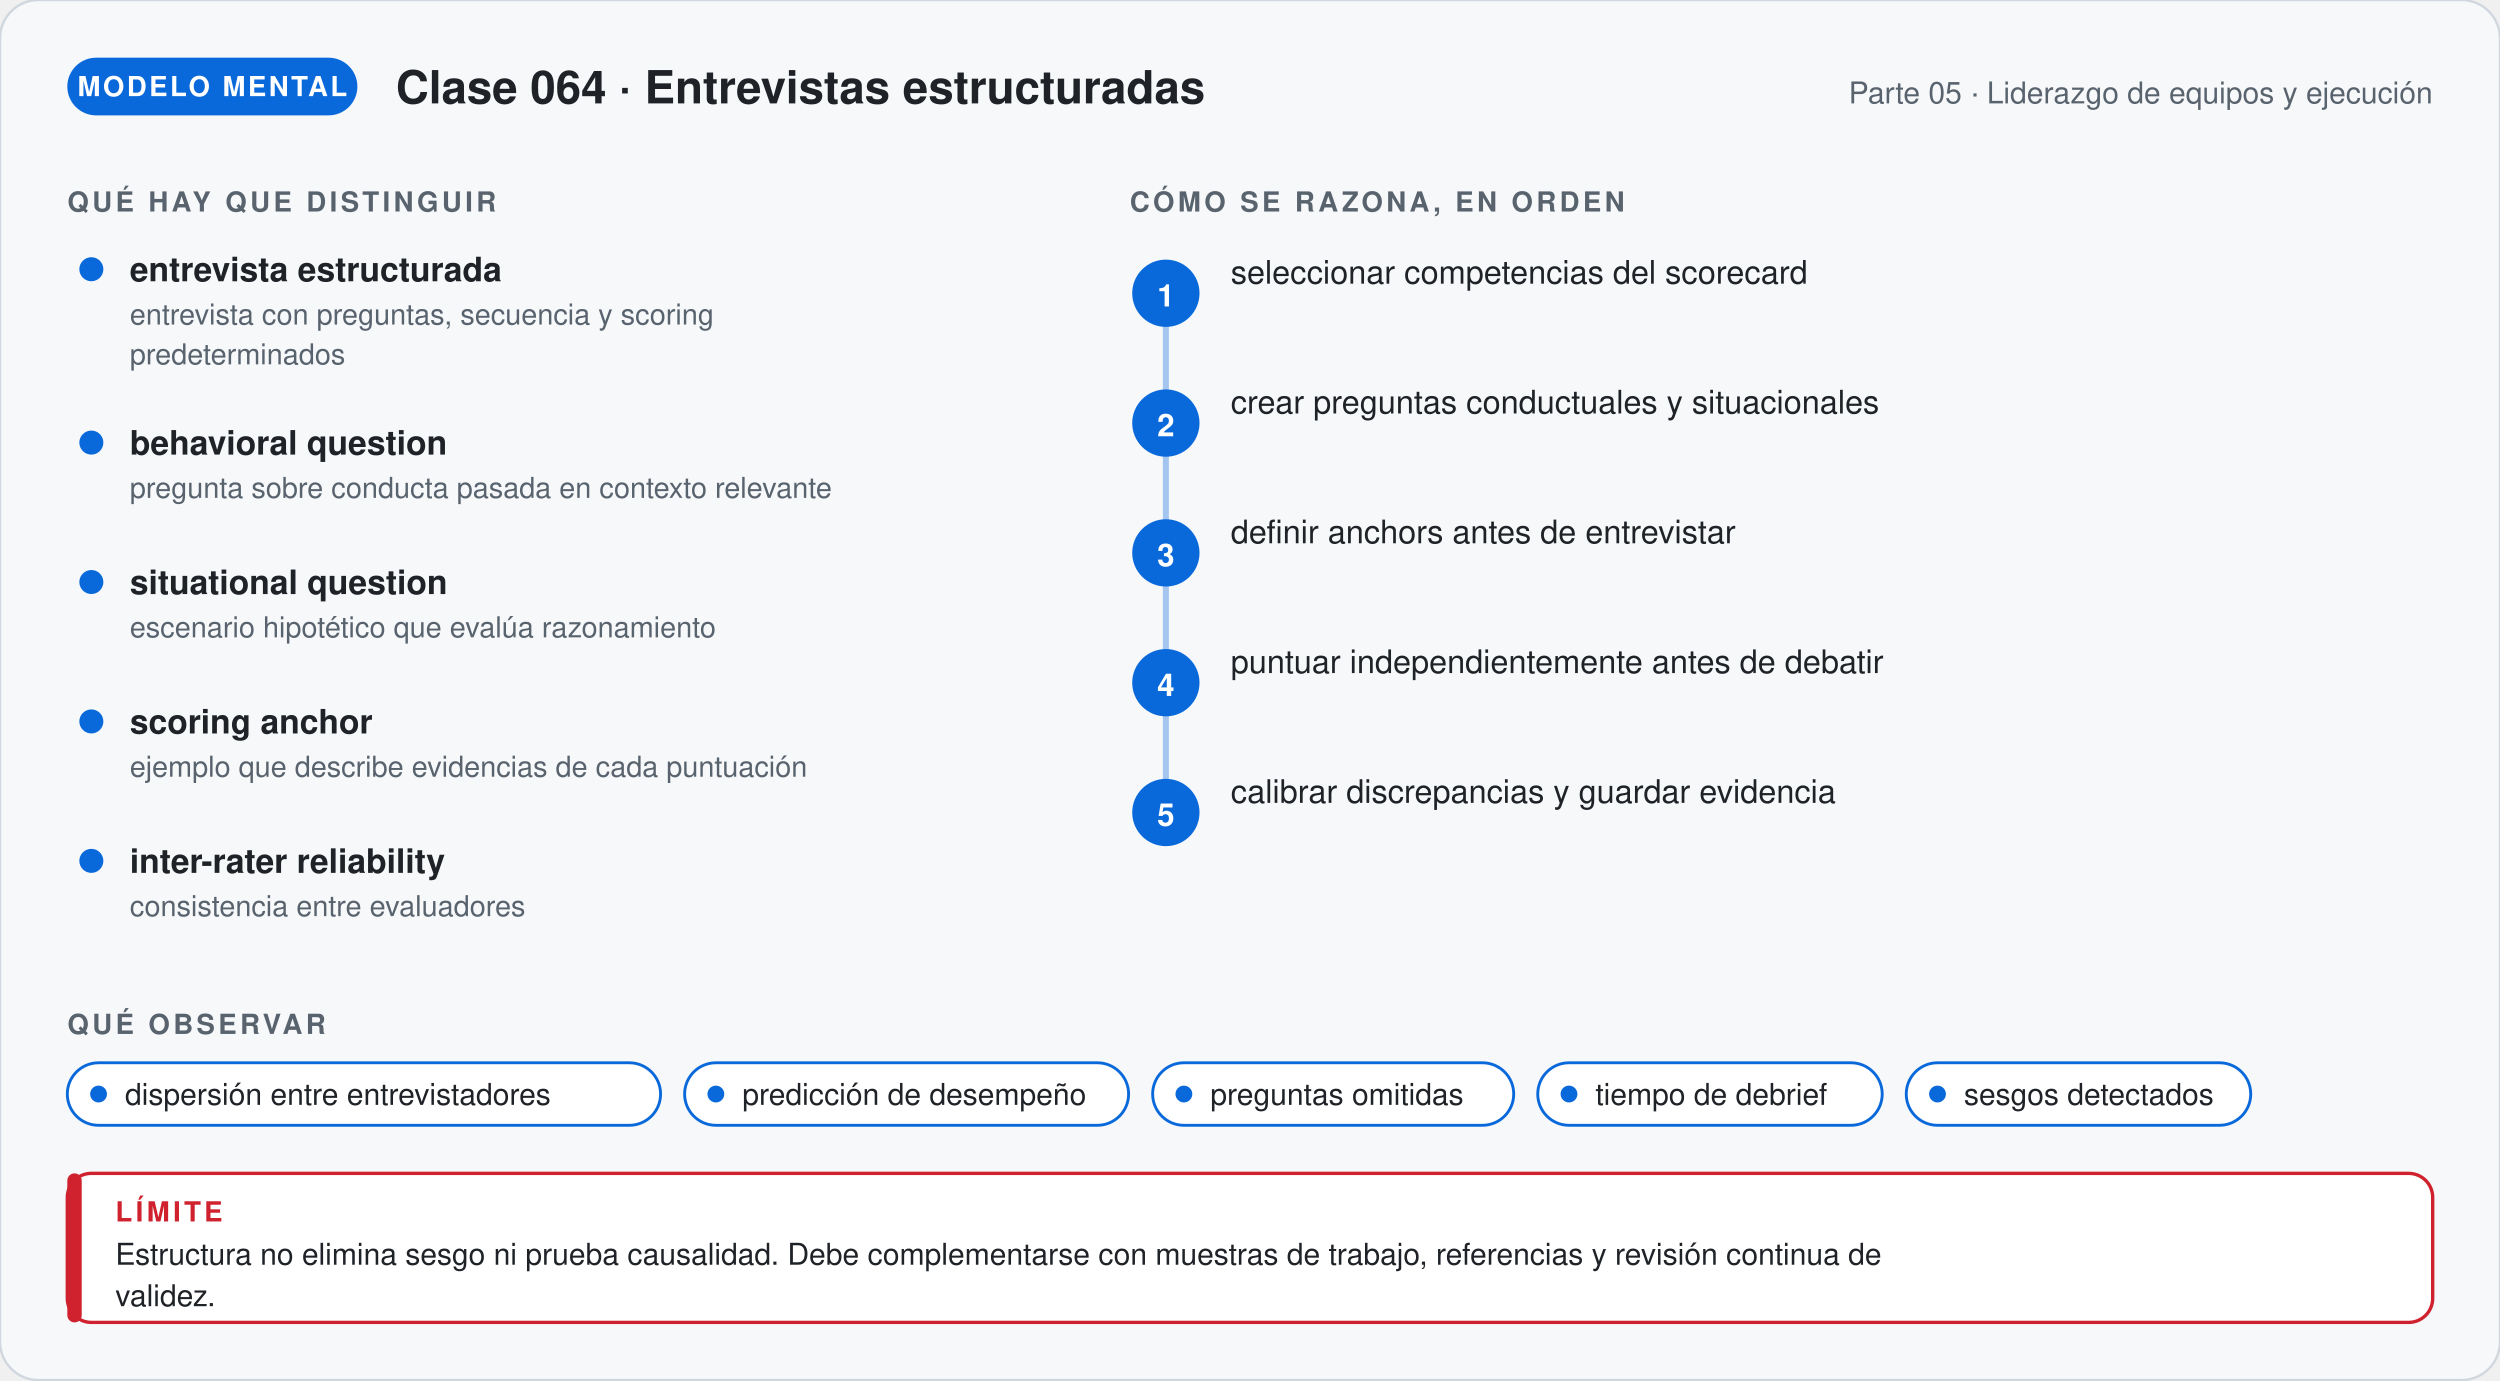
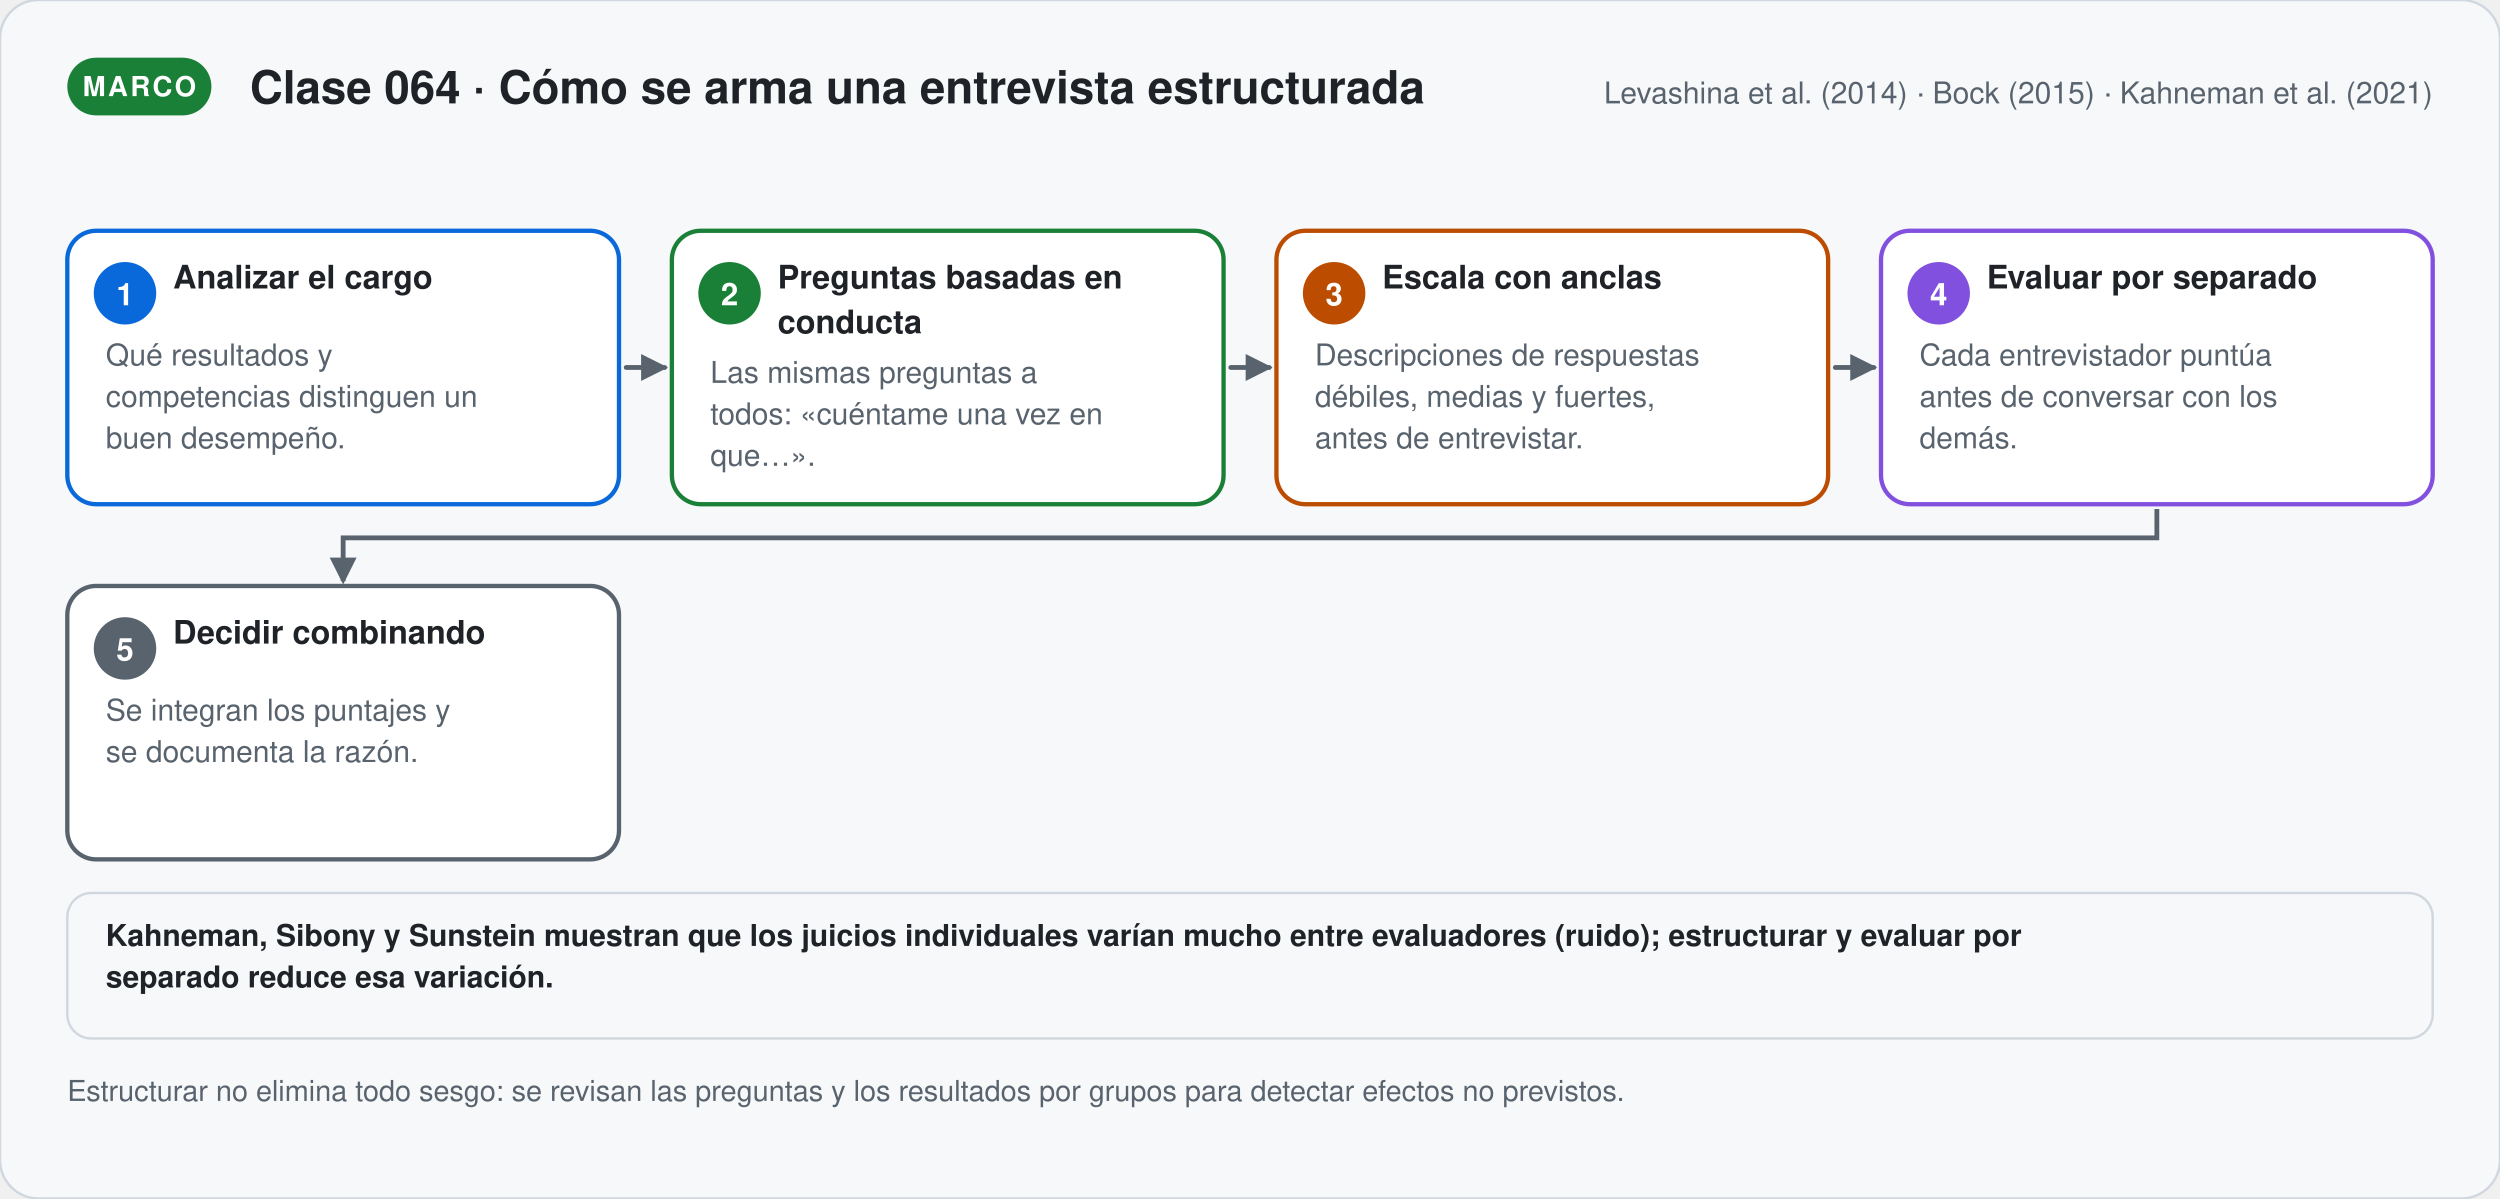
- <svg xmlns="http://www.w3.org/2000/svg" viewBox="0 0 1040 574.12" width="1040" role="img" aria-labelledby="t-g64 d-g64" font-family="'Segoe UI', 'Helvetica Neue', Helvetica, Arial, sans-serif">
+ <svg xmlns="http://www.w3.org/2000/svg" viewBox="0 0 1040 498.56" width="1040" role="img" aria-labelledby="t-s64 d-s64" font-family="'Segoe UI', 'Helvetica Neue', Helvetica, Arial, sans-serif">
  <defs>
-     <marker id="p-g64" viewBox="0 0 10 10" refX="8" refY="5" markerWidth="7" markerHeight="7" orient="auto">
+     <marker id="p-s64" viewBox="0 0 10 10" refX="8" refY="5" markerWidth="7" markerHeight="7" orient="auto">
      <path d="M1,1 L9,5 L1,9 Z" fill="#59636e" />
    </marker>
  </defs>
-   <rect width="1040" height="574.12" rx="16" fill="#f6f8fa" stroke="#d0d7de" />
-   <rect x="28" y="24" width="120.67" height="24" rx="12" fill="#0969da" />
-   <text x="88.335" y="40" font-size="11.5" font-weight="700" fill="#ffffff" text-anchor="middle" letter-spacing="1">MODELO MENTAL</text>
-   <text x="164.67" y="43" font-size="19" font-weight="700" fill="#1f2328" text-anchor="start">Clase 064 · Entrevistas estructuradas</text>
-   <text x="1012" y="43" font-size="12.5" font-weight="400" fill="#59636e" text-anchor="end">Parte 05 · Liderazgo de equipos y ejecución</text>
-   <text x="28" y="88" font-size="11.5" font-weight="700" fill="#59636e" text-anchor="start" letter-spacing="1.4">QUÉ HAY QUE DISTINGUIR</text>
-   <circle cx="38" cy="112" r="5" fill="#0969da" />
-   <text x="54" y="117" font-size="14" font-weight="700" fill="#1f2328" text-anchor="start">entrevista estructurada</text>
-   <text x="54" y="135" font-size="12" font-weight="400" fill="#59636e" text-anchor="start">entrevista con preguntas, secuencia y scoring</text>
-   <text x="54" y="151.56" font-size="12" font-weight="400" fill="#59636e" text-anchor="start">predeterminados</text>
-   <circle cx="38" cy="184.12" r="5" fill="#0969da" />
-   <text x="54" y="189.12" font-size="14" font-weight="700" fill="#1f2328" text-anchor="start">behavioral question</text>
-   <text x="54" y="207.12" font-size="12" font-weight="400" fill="#59636e" text-anchor="start">pregunta sobre conducta pasada en contexto relevante</text>
-   <circle cx="38" cy="242.12" r="5" fill="#0969da" />
-   <text x="54" y="247.12" font-size="14" font-weight="700" fill="#1f2328" text-anchor="start">situational question</text>
-   <text x="54" y="265.12" font-size="12" font-weight="400" fill="#59636e" text-anchor="start">escenario hipotético que evalúa razonamiento</text>
-   <circle cx="38" cy="300.12" r="5" fill="#0969da" />
-   <text x="54" y="305.12" font-size="14" font-weight="700" fill="#1f2328" text-anchor="start">scoring anchor</text>
-   <text x="54" y="323.12" font-size="12" font-weight="400" fill="#59636e" text-anchor="start">ejemplo que describe evidencias de cada puntuación</text>
-   <circle cx="38" cy="358.12" r="5" fill="#0969da" />
-   <text x="54" y="363.12" font-size="14" font-weight="700" fill="#1f2328" text-anchor="start">inter-rater reliability</text>
-   <text x="54" y="381.12" font-size="12" font-weight="400" fill="#59636e" text-anchor="start">consistencia entre evaluadores</text>
-   <text x="470" y="88" font-size="11.5" font-weight="700" fill="#59636e" text-anchor="start" letter-spacing="1.4">CÓMO SE RAZONA, EN ORDEN</text>
-   <path d="M485,122 V338" stroke="#0969da" stroke-width="2.5" stroke-opacity="0.35" />
-   <circle cx="485" cy="122" r="14" fill="#0969da" />
-   <text x="485" y="127.5" font-size="13" font-weight="700" fill="#ffffff" text-anchor="middle">1</text>
-   <text x="512" y="118" font-size="13.5" font-weight="500" fill="#1f2328" text-anchor="start">seleccionar competencias del scorecard</text>
-   <circle cx="485" cy="176" r="14" fill="#0969da" />
-   <text x="485" y="181.5" font-size="13" font-weight="700" fill="#ffffff" text-anchor="middle">2</text>
-   <text x="512" y="172" font-size="13.5" font-weight="500" fill="#1f2328" text-anchor="start">crear preguntas conductuales y situacionales</text>
-   <circle cx="485" cy="230" r="14" fill="#0969da" />
-   <text x="485" y="235.5" font-size="13" font-weight="700" fill="#ffffff" text-anchor="middle">3</text>
-   <text x="512" y="226" font-size="13.5" font-weight="500" fill="#1f2328" text-anchor="start">definir anchors antes de entrevistar</text>
-   <circle cx="485" cy="284" r="14" fill="#0969da" />
-   <text x="485" y="289.5" font-size="13" font-weight="700" fill="#ffffff" text-anchor="middle">4</text>
-   <text x="512" y="280" font-size="13.5" font-weight="500" fill="#1f2328" text-anchor="start">puntuar independientemente antes de debatir</text>
-   <circle cx="485" cy="338" r="14" fill="#0969da" />
-   <text x="485" y="343.5" font-size="13" font-weight="700" fill="#ffffff" text-anchor="middle">5</text>
-   <text x="512" y="334" font-size="13.5" font-weight="500" fill="#1f2328" text-anchor="start">calibrar discrepancias y guardar evidencia</text>
-   <text x="28" y="430.12" font-size="11.5" font-weight="700" fill="#59636e" text-anchor="start" letter-spacing="1.4">QUÉ OBSERVAR</text>
-   <rect x="28" y="442.12" width="246.8" height="26" rx="13" fill="#ffffff" stroke="#0969da" stroke-width="1.2" />
-   <circle cx="41" cy="455.12" r="3.5" fill="#0969da" />
-   <text x="52" y="459.62" font-size="12.5" font-weight="400" fill="#1f2328" text-anchor="start">dispersión entre entrevistadores</text>
-   <rect x="284.8" y="442.12" width="184.7" height="26" rx="13" fill="#ffffff" stroke="#0969da" stroke-width="1.2" />
-   <circle cx="297.8" cy="455.12" r="3.5" fill="#0969da" />
-   <text x="308.8" y="459.62" font-size="12.5" font-weight="400" fill="#1f2328" text-anchor="start">predicción de desempeño</text>
-   <rect x="479.5" y="442.12" width="150.2" height="26" rx="13" fill="#ffffff" stroke="#0969da" stroke-width="1.2" />
-   <circle cx="492.5" cy="455.12" r="3.5" fill="#0969da" />
-   <text x="503.5" y="459.62" font-size="12.5" font-weight="400" fill="#1f2328" text-anchor="start">preguntas omitidas</text>
-   <rect x="639.7" y="442.12" width="143.3" height="26" rx="13" fill="#ffffff" stroke="#0969da" stroke-width="1.2" />
-   <circle cx="652.7" cy="455.12" r="3.5" fill="#0969da" />
-   <text x="663.7" y="459.62" font-size="12.5" font-weight="400" fill="#1f2328" text-anchor="start">tiempo de debrief</text>
-   <rect x="793" y="442.12" width="143.3" height="26" rx="13" fill="#ffffff" stroke="#0969da" stroke-width="1.2" />
-   <circle cx="806" cy="455.12" r="3.5" fill="#0969da" />
-   <text x="817" y="459.62" font-size="12.5" font-weight="400" fill="#1f2328" text-anchor="start">sesgos detectados</text>
-   <rect x="28" y="488.12" width="984" height="62" rx="10" fill="#ffffff" stroke="#cf222e" stroke-width="1.4" />
-   <rect x="28" y="488.12" width="6" height="62" rx="3" fill="#cf222e" />
-   <text x="48" y="508.12" font-size="11.5" font-weight="700" fill="#cf222e" text-anchor="start" letter-spacing="1.4">LÍMITE</text>
-   <text x="48" y="526.12" font-size="12.5" font-weight="400" fill="#1f2328" text-anchor="start">Estructura no elimina sesgo ni prueba causalidad. Debe complementarse con muestras de trabajo, referencias y revisión continua de</text>
-   <text x="48" y="543.37" font-size="12.5" font-weight="400" fill="#1f2328" text-anchor="start">validez.</text>
+   <rect width="1040" height="498.56" rx="16" fill="#f6f8fa" stroke="#d0d7de" />
+   <rect x="28" y="24" width="59.95" height="24" rx="12" fill="#1a7f37" />
+   <text x="57.975" y="40" font-size="11.5" font-weight="700" fill="#ffffff" text-anchor="middle" letter-spacing="1">MARCO</text>
+   <text x="103.95" y="43" font-size="19" font-weight="700" fill="#1f2328" text-anchor="start">Clase 064 · Cómo se arma una entrevista estructurada</text>
+   <text x="1012" y="43" font-size="12.5" font-weight="400" fill="#59636e" text-anchor="end">Levashina et al. (2014) · Bock (2015) · Kahneman et al. (2021)</text>
+   <rect x="28" y="96" width="229.5" height="113.75" rx="12" fill="#ffffff" stroke="#0969da" stroke-width="1.8" />
+   <circle cx="52.0" cy="122.0" r="13" fill="#0969da" />
+   <text x="52" y="127" font-size="13" font-weight="700" fill="#ffffff" text-anchor="middle">1</text>
+   <text x="72" y="120" font-size="13.5" font-weight="700" fill="#1f2328" text-anchor="start">Analizar el cargo</text>
+   <text x="44" y="152" font-size="12.5" font-weight="400" fill="#59636e" text-anchor="start">Qué resultados y</text>
+   <text x="44" y="169.25" font-size="12.5" font-weight="400" fill="#59636e" text-anchor="start">competencias distinguen un</text>
+   <text x="44" y="186.5" font-size="12.5" font-weight="400" fill="#59636e" text-anchor="start">buen desempeño.</text>
+   <path d="M260.5,152.875 L276.5,152.875" stroke="#59636e" stroke-width="2" fill="none" stroke-linecap="round" marker-end="url(#p-s64)" />
+   <rect x="279.5" y="96" width="229.5" height="113.75" rx="12" fill="#ffffff" stroke="#1a7f37" stroke-width="1.8" />
+   <circle cx="303.5" cy="122.0" r="13" fill="#1a7f37" />
+   <text x="303.5" y="127" font-size="13" font-weight="700" fill="#ffffff" text-anchor="middle">2</text>
+   <text x="323.5" y="120" font-size="13.5" font-weight="700" fill="#1f2328" text-anchor="start">Preguntas basadas en</text>
+   <text x="323.5" y="138.63" font-size="13.5" font-weight="700" fill="#1f2328" text-anchor="start">conducta</text>
+   <text x="295.5" y="159.26" font-size="12.5" font-weight="400" fill="#59636e" text-anchor="start">Las mismas preguntas a</text>
+   <text x="295.5" y="176.51" font-size="12.5" font-weight="400" fill="#59636e" text-anchor="start">todos: «cuéntame una vez en</text>
+   <text x="295.5" y="193.76" font-size="12.5" font-weight="400" fill="#59636e" text-anchor="start">que…».</text>
+   <path d="M512,152.875 L528,152.875" stroke="#59636e" stroke-width="2" fill="none" stroke-linecap="round" marker-end="url(#p-s64)" />
+   <rect x="531" y="96" width="229.5" height="113.75" rx="12" fill="#ffffff" stroke="#bc4c00" stroke-width="1.8" />
+   <circle cx="555.0" cy="122.0" r="13" fill="#bc4c00" />
+   <text x="555" y="127" font-size="13" font-weight="700" fill="#ffffff" text-anchor="middle">3</text>
+   <text x="575" y="120" font-size="13.5" font-weight="700" fill="#1f2328" text-anchor="start">Escala con anclas</text>
+   <text x="547" y="152" font-size="12.5" font-weight="400" fill="#59636e" text-anchor="start">Descripciones de respuestas</text>
+   <text x="547" y="169.25" font-size="12.5" font-weight="400" fill="#59636e" text-anchor="start">débiles, medias y fuertes,</text>
+   <text x="547" y="186.5" font-size="12.5" font-weight="400" fill="#59636e" text-anchor="start">antes de entrevistar.</text>
+   <path d="M763.5,152.875 L779.5,152.875" stroke="#59636e" stroke-width="2" fill="none" stroke-linecap="round" marker-end="url(#p-s64)" />
+   <rect x="782.5" y="96" width="229.5" height="113.75" rx="12" fill="#ffffff" stroke="#8250df" stroke-width="1.8" />
+   <circle cx="806.5" cy="122.0" r="13" fill="#8250df" />
+   <text x="806.5" y="127" font-size="13" font-weight="700" fill="#ffffff" text-anchor="middle">4</text>
+   <text x="826.5" y="120" font-size="13.5" font-weight="700" fill="#1f2328" text-anchor="start">Evaluar por separado</text>
+   <text x="798.5" y="152" font-size="12.5" font-weight="400" fill="#59636e" text-anchor="start">Cada entrevistador puntúa</text>
+   <text x="798.5" y="169.25" font-size="12.5" font-weight="400" fill="#59636e" text-anchor="start">antes de conversar con los</text>
+   <text x="798.5" y="186.5" font-size="12.5" font-weight="400" fill="#59636e" text-anchor="start">demás.</text>
+   <path d="M897.25,211.75 V223.75 H142.75 V241.75" stroke="#59636e" stroke-width="2" fill="none" marker-end="url(#p-s64)" />
+   <rect x="28" y="243.75" width="229.5" height="113.75" rx="12" fill="#ffffff" stroke="#59636e" stroke-width="1.8" />
+   <circle cx="52.0" cy="269.75" r="13" fill="#59636e" />
+   <text x="52" y="274.75" font-size="13" font-weight="700" fill="#ffffff" text-anchor="middle">5</text>
+   <text x="72" y="267.75" font-size="13.5" font-weight="700" fill="#1f2328" text-anchor="start">Decidir combinando</text>
+   <text x="44" y="299.75" font-size="12.5" font-weight="400" fill="#59636e" text-anchor="start">Se integran los puntajes y</text>
+   <text x="44" y="317" font-size="12.5" font-weight="400" fill="#59636e" text-anchor="start">se documenta la razón.</text>
+   <rect x="28" y="371.5" width="984" height="60.5" rx="10" fill="#f6f8fa" stroke="#d0d7de" stroke-width="1" />
+   <text x="44" y="393.5" font-size="12.5" font-weight="600" fill="#1f2328" text-anchor="start">Kahneman, Sibony y Sunstein muestran que los juicios individuales varían mucho entre evaluadores (ruido); estructurar y evaluar por</text>
+   <text x="44" y="410.75" font-size="12.5" font-weight="600" fill="#1f2328" text-anchor="start">separado reduce esa variación.</text>
+   <text x="28" y="458" font-size="12" font-weight="400" fill="#59636e" text-anchor="start">Estructurar no elimina todo sesgo: se revisan las preguntas y los resultados por grupos para detectar efectos no previstos.</text>
</svg>
